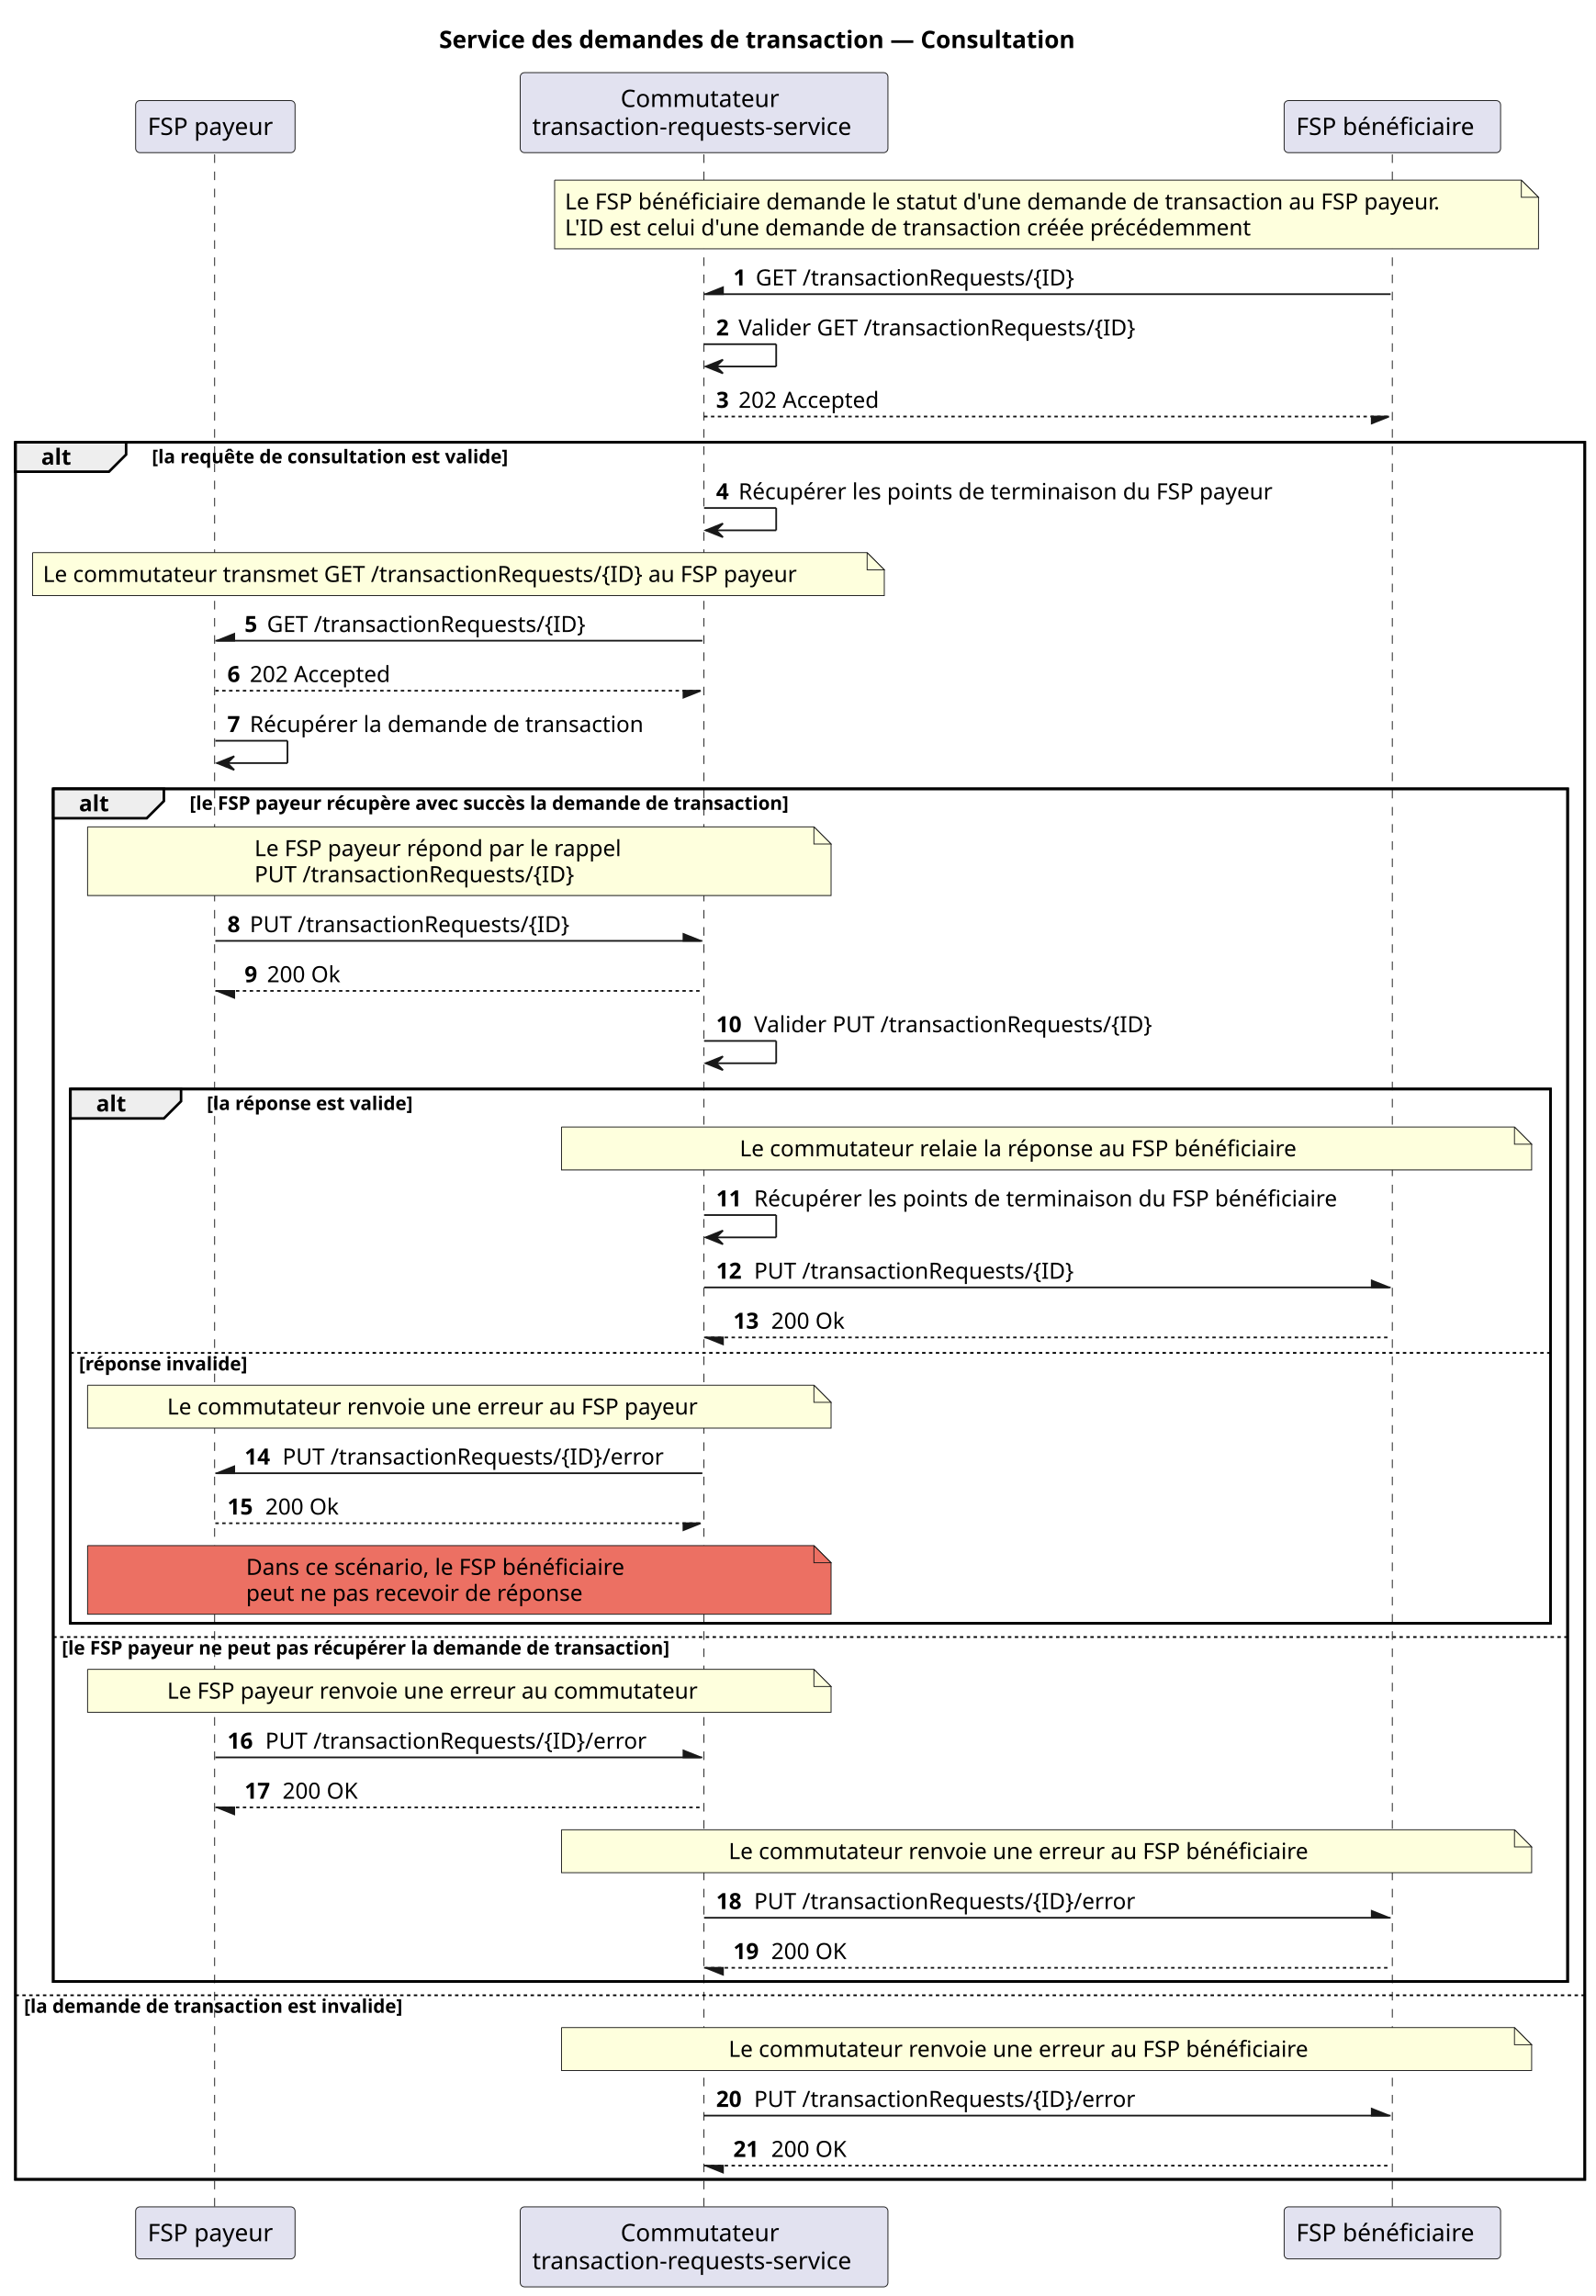
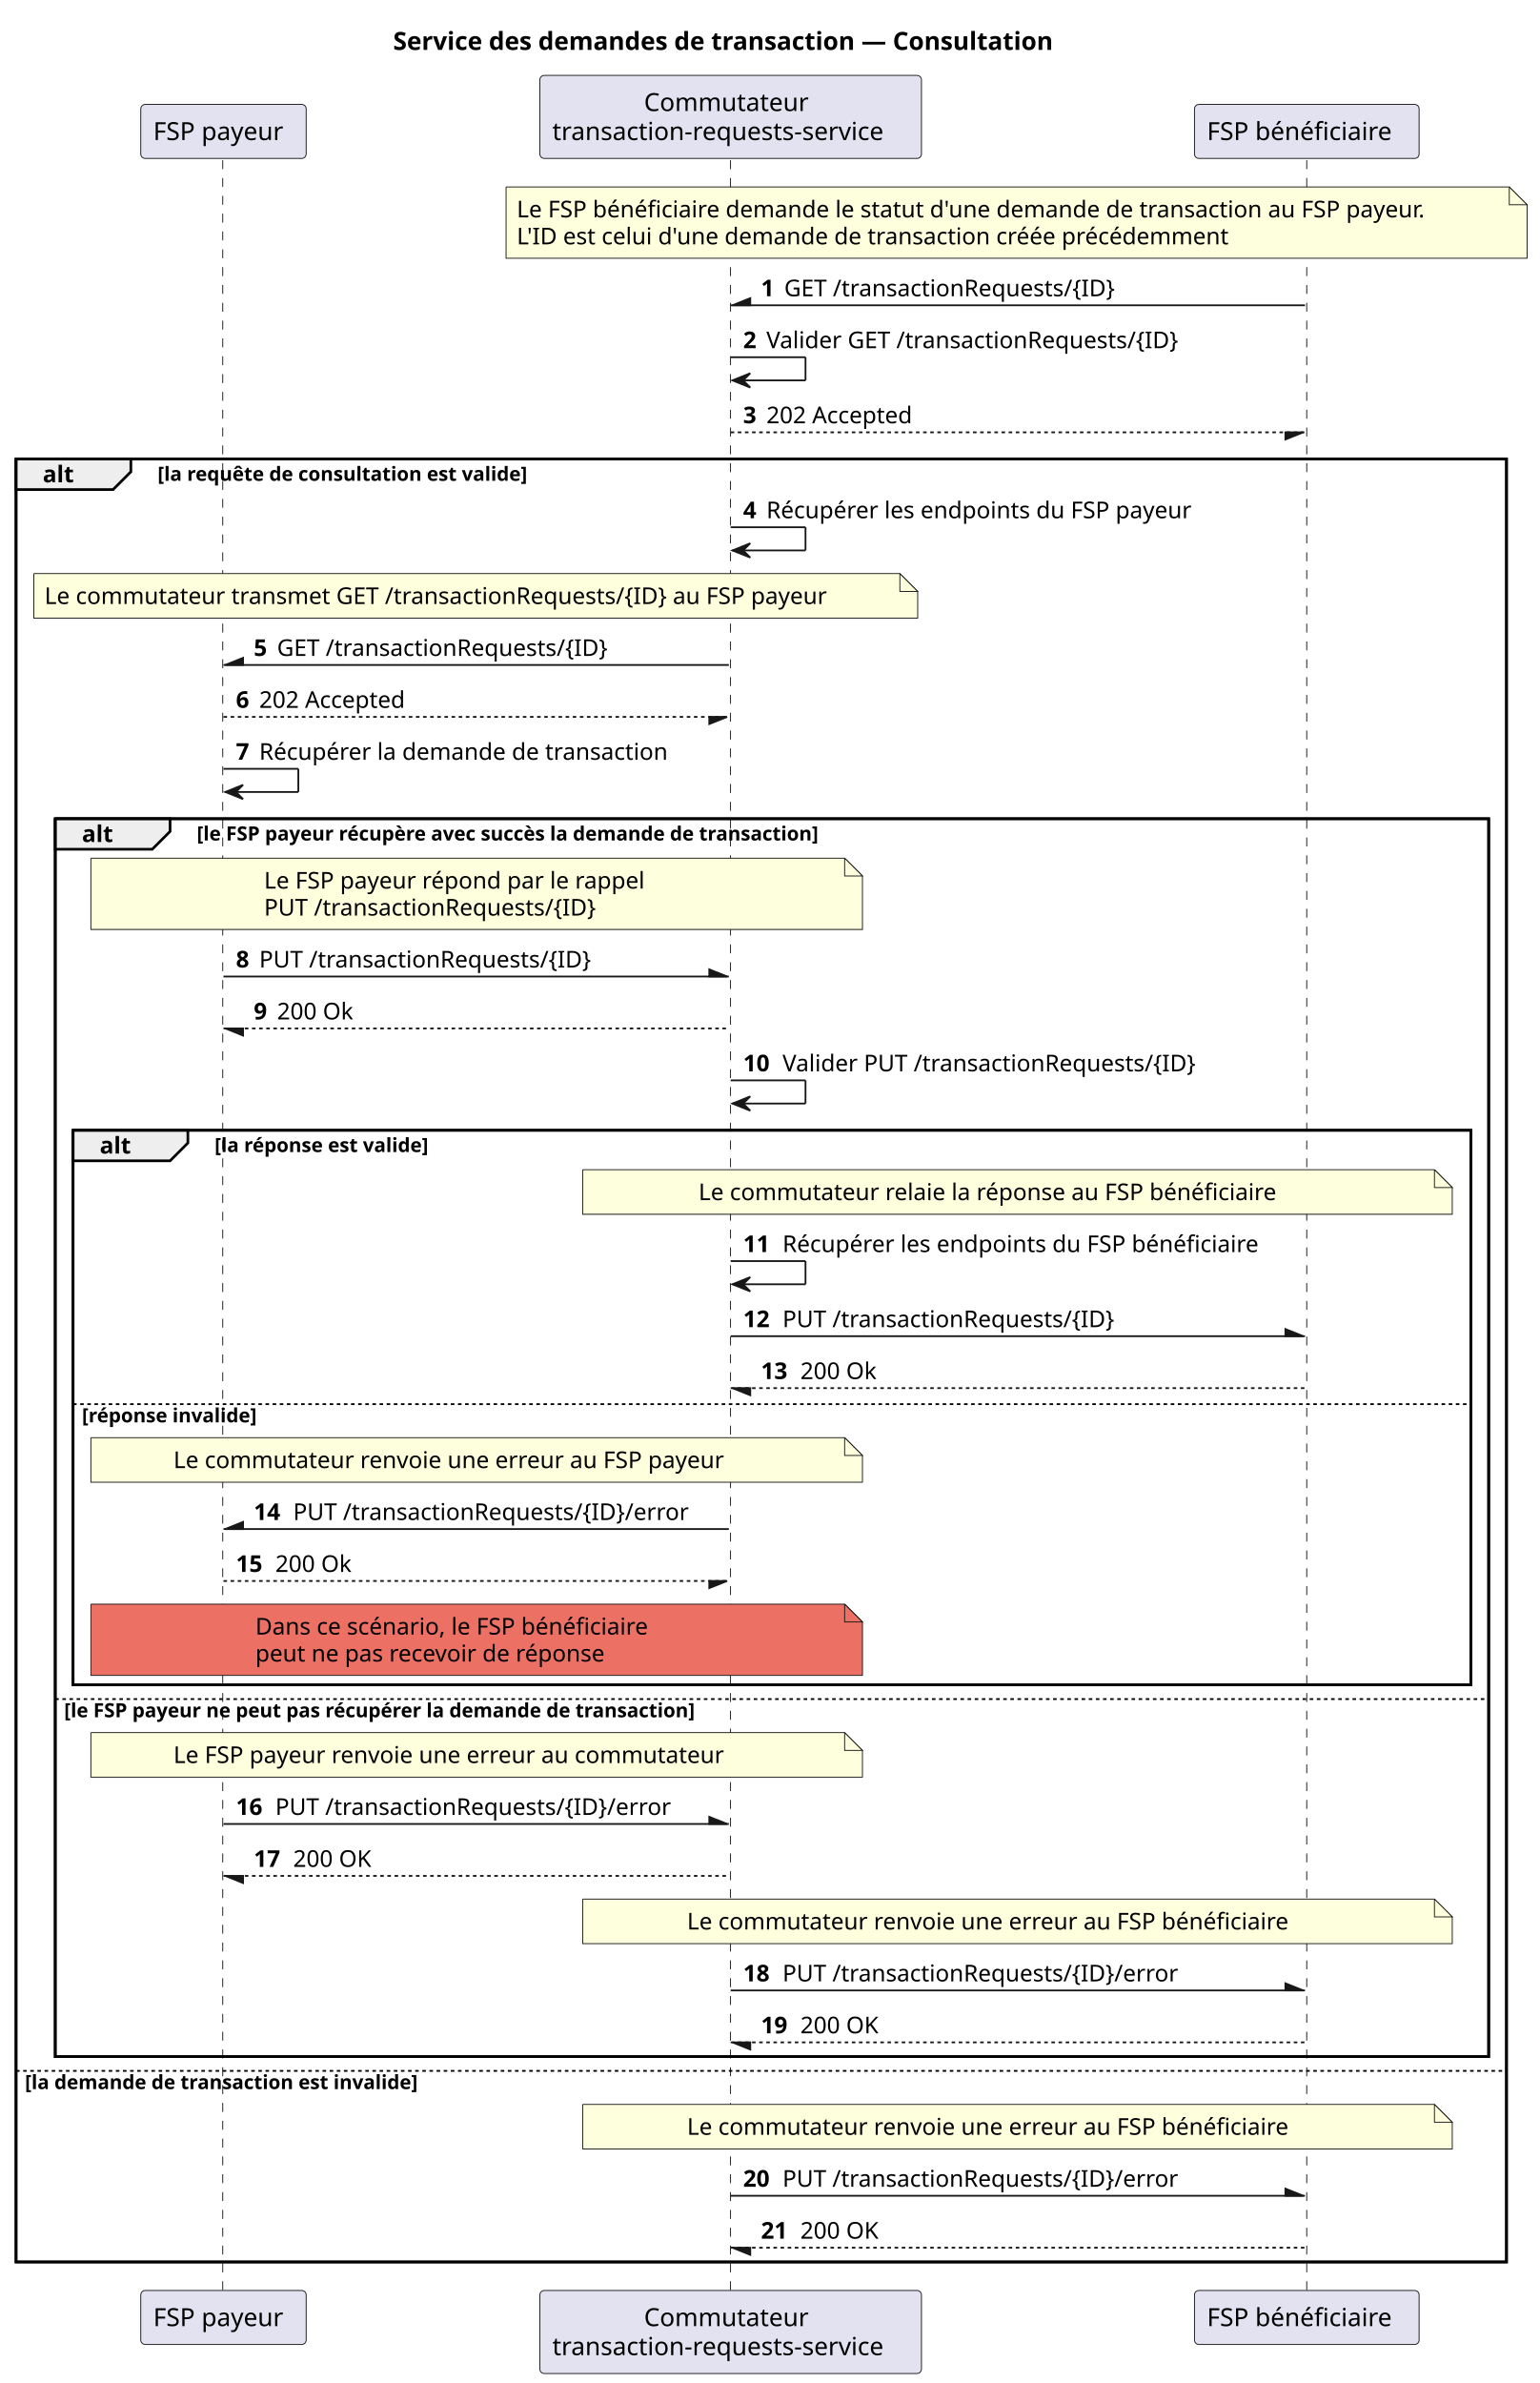
- <svg xmlns="http://www.w3.org/2000/svg" contentStyleType="text/css" height="1337px" preserveAspectRatio="none" style="width:929px;height:1337px;background:#FFFFFF;" version="1.1" viewBox="0 0 929 1337" width="929px" zoomAndPan="magnify">
+ <svg xmlns="http://www.w3.org/2000/svg" contentStyleType="text/css" height="1337px" preserveAspectRatio="none" style="width:864px;height:1337px;background:#FFFFFF;" version="1.1" viewBox="0 0 864 1337" width="864px" zoomAndPan="magnify">
  <defs />
  <g>
-     <text fill="#000000" font-family="sans-serif" font-size="14" font-weight="bold" lengthAdjust="spacing" textLength="420.519" x="255.718" y="27.995">Service des demandes de transaction — Consultation</text>
-     <rect fill="none" height="1011.531" style="stroke:#000000;stroke-width:1.5;" width="913.955" x="9" y="257.555" />
-     <rect fill="none" height="694.531" style="stroke:#000000;stroke-width:1.5;" width="881.955" x="31" y="459.352" />
-     <rect fill="none" height="311.133" style="stroke:#000000;stroke-width:1.5;" width="861.955" x="41" y="634.148" />
+     <text fill="#000000" font-family="sans-serif" font-size="14" font-weight="bold" lengthAdjust="spacing" textLength="420.519" x="220.62" y="27.995">Service des demandes de transaction — Consultation</text>
+     <rect fill="none" height="1011.531" style="stroke:#000000;stroke-width:1.5;" width="836.431" x="9" y="257.555" />
+     <rect fill="none" height="694.531" style="stroke:#000000;stroke-width:1.5;" width="804.431" x="31" y="459.352" />
+     <rect fill="none" height="311.133" style="stroke:#000000;stroke-width:1.5;" width="784.431" x="41" y="634.148" />
    <line style="stroke:#181818;stroke-width:0.5;stroke-dasharray:5.0,5.0;" x1="125" x2="125" y1="89.891" y2="1286.086" />
    <line style="stroke:#181818;stroke-width:0.5;stroke-dasharray:5.0,5.0;" x1="409.964" x2="409.964" y1="89.891" y2="1286.086" />
-     <line style="stroke:#181818;stroke-width:0.5;stroke-dasharray:5.0,5.0;" x1="810.857" x2="810.857" y1="89.891" y2="1286.086" />
+     <line style="stroke:#181818;stroke-width:0.5;stroke-dasharray:5.0,5.0;" x1="733.333" x2="733.333" y1="89.891" y2="1286.086" />
    <rect fill="#E2E2F0" height="30.297" rx="2.5" ry="2.5" style="stroke:#181818;stroke-width:0.5;" width="92.825" x="79" y="58.594" />
    <text fill="#000000" font-family="sans-serif" font-size="14" lengthAdjust="spacing" textLength="78.825" x="86" y="78.589">FSP payeur</text>
    <rect fill="#E2E2F0" height="30.297" rx="2.5" ry="2.5" style="stroke:#181818;stroke-width:0.5;" width="92.825" x="79" y="1285.086" />
    <text fill="#000000" font-family="sans-serif" font-size="14" lengthAdjust="spacing" textLength="78.825" x="86" y="1305.081">FSP payeur</text>
    <rect fill="#E2E2F0" height="46.594" rx="2.5" ry="2.5" style="stroke:#181818;stroke-width:0.5;" width="214.156" x="302.964" y="42.297" />
    <text fill="#000000" font-family="sans-serif" font-size="14" lengthAdjust="spacing" textLength="97.289" x="361.397" y="62.292">Commutateur</text>
    <text fill="#000000" font-family="sans-serif" font-size="14" lengthAdjust="spacing" textLength="200.156" x="309.964" y="78.589">transaction-requests-service</text>
    <rect fill="#E2E2F0" height="46.594" rx="2.5" ry="2.5" style="stroke:#181818;stroke-width:0.5;" width="214.156" x="302.964" y="1285.086" />
    <text fill="#000000" font-family="sans-serif" font-size="14" lengthAdjust="spacing" textLength="97.289" x="361.397" y="1305.081">Commutateur</text>
    <text fill="#000000" font-family="sans-serif" font-size="14" lengthAdjust="spacing" textLength="200.156" x="309.964" y="1321.378">transaction-requests-service</text>
-     <rect fill="#E2E2F0" height="30.297" rx="2.5" ry="2.5" style="stroke:#181818;stroke-width:0.5;" width="126.061" x="747.857" y="58.594" />
-     <text fill="#000000" font-family="sans-serif" font-size="14" lengthAdjust="spacing" textLength="112.061" x="754.857" y="78.589">FSP bénéficiaire</text>
-     <rect fill="#E2E2F0" height="30.297" rx="2.5" ry="2.5" style="stroke:#181818;stroke-width:0.5;" width="126.061" x="747.857" y="1285.086" />
-     <text fill="#000000" font-family="sans-serif" font-size="14" lengthAdjust="spacing" textLength="112.061" x="754.857" y="1305.081">FSP bénéficiaire</text>
-     <path d="M323,104.891 L323,144.891 L896,144.891 L896,114.891 L886,104.891 L323,104.891 " fill="#FEFFDD" style="stroke:#181818;stroke-width:0.5;" />
-     <path d="M886,104.891 L886,114.891 L896,114.891 L886,104.891 " fill="#FEFFDD" style="stroke:#181818;stroke-width:0.5;" />
-     <text fill="#000000" font-family="sans-serif" font-size="13" lengthAdjust="spacing" textLength="552.76" x="329" y="121.957">Le FSP bénéficiaire demande le statut d'une demande de transaction au FSP payeur.</text>
-     <text fill="#000000" font-family="sans-serif" font-size="13" lengthAdjust="spacing" textLength="431.691" x="329" y="137.09">L'ID est celui d'une demande de transaction créée précédemment</text>
+     <rect fill="#E2E2F0" height="30.297" rx="2.5" ry="2.5" style="stroke:#181818;stroke-width:0.5;" width="126.061" x="670.333" y="58.594" />
+     <text fill="#000000" font-family="sans-serif" font-size="14" lengthAdjust="spacing" textLength="112.061" x="677.333" y="78.589">FSP bénéficiaire</text>
+     <rect fill="#E2E2F0" height="30.297" rx="2.5" ry="2.5" style="stroke:#181818;stroke-width:0.5;" width="126.061" x="670.333" y="1285.086" />
+     <text fill="#000000" font-family="sans-serif" font-size="14" lengthAdjust="spacing" textLength="112.061" x="677.333" y="1305.081">FSP bénéficiaire</text>
+     <path d="M284,104.891 L284,144.891 L857,144.891 L857,114.891 L847,104.891 L284,104.891 " fill="#FEFFDD" style="stroke:#181818;stroke-width:0.5;" />
+     <path d="M847,104.891 L847,114.891 L857,114.891 L847,104.891 " fill="#FEFFDD" style="stroke:#181818;stroke-width:0.5;" />
+     <text fill="#000000" font-family="sans-serif" font-size="13" lengthAdjust="spacing" textLength="552.76" x="290" y="121.957">Le FSP bénéficiaire demande le statut d'une demande de transaction au FSP payeur.</text>
+     <text fill="#000000" font-family="sans-serif" font-size="13" lengthAdjust="spacing" textLength="431.691" x="290" y="137.09">L'ID est celui d'une demande de transaction créée précédemment</text>
    <polygon fill="#181818" points="421.042,167.289,411.042,171.289,421.042,171.289" style="stroke:#181818;stroke-width:1.0;" />
-     <line style="stroke:#181818;stroke-width:1.0;" x1="410.042" x2="809.888" y1="171.289" y2="171.289" />
+     <line style="stroke:#181818;stroke-width:1.0;" x1="410.042" x2="732.364" y1="171.289" y2="171.289" />
    <text fill="#000000" font-family="sans-serif" font-size="13" font-weight="bold" lengthAdjust="spacing" textLength="9.045" x="427.042" y="166.223">1</text>
    <text fill="#000000" font-family="sans-serif" font-size="13" lengthAdjust="spacing" textLength="203.106" x="440.087" y="166.223">GET /transactionRequests/{ID}</text>
    <line style="stroke:#181818;stroke-width:1.0;" x1="410.042" x2="452.042" y1="200.422" y2="200.422" />
    <line style="stroke:#181818;stroke-width:1.0;" x1="452.042" x2="452.042" y1="200.422" y2="213.422" />
    <line style="stroke:#181818;stroke-width:1.0;" x1="411.042" x2="452.042" y1="213.422" y2="213.422" />
    <polygon fill="#181818" points="421.042,209.422,411.042,213.422,421.042,217.422,417.042,213.422" style="stroke:#181818;stroke-width:1.0;" />
    <text fill="#000000" font-family="sans-serif" font-size="13" font-weight="bold" lengthAdjust="spacing" textLength="9.045" x="417.042" y="195.356">2</text>
    <text fill="#000000" font-family="sans-serif" font-size="13" lengthAdjust="spacing" textLength="252.916" x="430.087" y="195.356">Valider GET /transactionRequests/{ID}</text>
-     <polygon fill="#181818" points="798.888,242.555,808.888,242.555,798.888,246.555" style="stroke:#181818;stroke-width:1.0;" />
-     <line style="stroke:#181818;stroke-width:1.0;stroke-dasharray:2.0,2.0;" x1="410.042" x2="809.888" y1="242.555" y2="242.555" />
+     <polygon fill="#181818" points="721.364,242.555,731.364,242.555,721.364,246.555" style="stroke:#181818;stroke-width:1.0;" />
+     <line style="stroke:#181818;stroke-width:1.0;stroke-dasharray:2.0,2.0;" x1="410.042" x2="732.364" y1="242.555" y2="242.555" />
    <text fill="#000000" font-family="sans-serif" font-size="13" font-weight="bold" lengthAdjust="spacing" textLength="9.045" x="417.042" y="237.489">3</text>
    <text fill="#000000" font-family="sans-serif" font-size="13" lengthAdjust="spacing" textLength="89.731" x="430.087" y="237.489">202 Accepted</text>
    <path d="M9,257.555 L73.443,257.555 L73.443,264.688 L63.443,274.688 L9,274.688 L9,257.555 " fill="#EEEEEE" style="stroke:#000000;stroke-width:1.5;" />
-     <rect fill="none" height="1011.531" style="stroke:#000000;stroke-width:1.5;" width="913.955" x="9" y="257.555" />
+     <rect fill="none" height="1011.531" style="stroke:#000000;stroke-width:1.5;" width="836.431" x="9" y="257.555" />
    <text fill="#000000" font-family="sans-serif" font-size="13" font-weight="bold" lengthAdjust="spacing" textLength="19.443" x="24" y="270.622">alt</text>
    <text fill="#000000" font-family="sans-serif" font-size="11" font-weight="bold" lengthAdjust="spacing" textLength="238.391" x="88.443" y="269.765">[la requête de consultation est valide]</text>
    <line style="stroke:#181818;stroke-width:1.0;" x1="410.042" x2="452.042" y1="295.82" y2="295.82" />
    <line style="stroke:#181818;stroke-width:1.0;" x1="452.042" x2="452.042" y1="295.82" y2="308.82" />
    <line style="stroke:#181818;stroke-width:1.0;" x1="411.042" x2="452.042" y1="308.82" y2="308.82" />
    <polygon fill="#181818" points="421.042,304.82,411.042,308.82,421.042,312.82,417.042,308.82" style="stroke:#181818;stroke-width:1.0;" />
    <text fill="#000000" font-family="sans-serif" font-size="13" font-weight="bold" lengthAdjust="spacing" textLength="9.045" x="417.042" y="290.754">4</text>
-     <text fill="#000000" font-family="sans-serif" font-size="13" lengthAdjust="spacing" textLength="333.893" x="430.087" y="290.754">Récupérer les points de terminaison du FSP payeur</text>
+     <text fill="#000000" font-family="sans-serif" font-size="13" lengthAdjust="spacing" textLength="256.369" x="430.087" y="290.754">Récupérer les endpoints du FSP payeur</text>
    <path d="M19,321.82 L19,346.82 L515,346.82 L515,331.82 L505,321.82 L19,321.82 " fill="#FEFFDD" style="stroke:#181818;stroke-width:0.5;" />
    <path d="M505,321.82 L505,331.82 L515,331.82 L505,321.82 " fill="#FEFFDD" style="stroke:#181818;stroke-width:0.5;" />
    <text fill="#000000" font-family="sans-serif" font-size="13" lengthAdjust="spacing" textLength="475.998" x="25" y="338.887">Le commutateur transmet GET /transactionRequests/{ID} au FSP payeur</text>
    <polygon fill="#181818" points="136.413,369.086,126.413,373.086,136.413,373.086" style="stroke:#181818;stroke-width:1.0;" />
    <line style="stroke:#181818;stroke-width:1.0;" x1="125.413" x2="409.042" y1="373.086" y2="373.086" />
    <text fill="#000000" font-family="sans-serif" font-size="13" font-weight="bold" lengthAdjust="spacing" textLength="9.045" x="142.413" y="368.02">5</text>
    <text fill="#000000" font-family="sans-serif" font-size="13" lengthAdjust="spacing" textLength="203.106" x="155.458" y="368.02">GET /transactionRequests/{ID}</text>
    <polygon fill="#181818" points="398.042,402.219,408.042,402.219,398.042,406.219" style="stroke:#181818;stroke-width:1.0;" />
    <line style="stroke:#181818;stroke-width:1.0;stroke-dasharray:2.0,2.0;" x1="125.413" x2="409.042" y1="402.219" y2="402.219" />
    <text fill="#000000" font-family="sans-serif" font-size="13" font-weight="bold" lengthAdjust="spacing" textLength="9.045" x="132.413" y="397.153">6</text>
    <text fill="#000000" font-family="sans-serif" font-size="13" lengthAdjust="spacing" textLength="89.731" x="145.458" y="397.153">202 Accepted</text>
    <line style="stroke:#181818;stroke-width:1.0;" x1="125.413" x2="167.413" y1="431.352" y2="431.352" />
    <line style="stroke:#181818;stroke-width:1.0;" x1="167.413" x2="167.413" y1="431.352" y2="444.352" />
    <line style="stroke:#181818;stroke-width:1.0;" x1="126.413" x2="167.413" y1="444.352" y2="444.352" />
    <polygon fill="#181818" points="136.413,440.352,126.413,444.352,136.413,448.352,132.413,444.352" style="stroke:#181818;stroke-width:1.0;" />
    <text fill="#000000" font-family="sans-serif" font-size="13" font-weight="bold" lengthAdjust="spacing" textLength="9.045" x="132.413" y="426.286">7</text>
    <text fill="#000000" font-family="sans-serif" font-size="13" lengthAdjust="spacing" textLength="246.518" x="145.458" y="426.286">Récupérer la demande de transaction</text>
    <path d="M31,459.352 L95.443,459.352 L95.443,466.484 L85.443,476.484 L31,476.484 L31,459.352 " fill="#EEEEEE" style="stroke:#000000;stroke-width:1.5;" />
-     <rect fill="none" height="694.531" style="stroke:#000000;stroke-width:1.5;" width="881.955" x="31" y="459.352" />
+     <rect fill="none" height="694.531" style="stroke:#000000;stroke-width:1.5;" width="804.431" x="31" y="459.352" />
    <text fill="#000000" font-family="sans-serif" font-size="13" font-weight="bold" lengthAdjust="spacing" textLength="19.443" x="46" y="472.418">alt</text>
    <text fill="#000000" font-family="sans-serif" font-size="11" font-weight="bold" lengthAdjust="spacing" textLength="402.649" x="110.443" y="471.562">[le FSP payeur récupère avec succès la demande de transaction]</text>
    <path d="M51,481.484 L51,521.484 L484,521.484 L484,491.484 L474,481.484 L51,481.484 " fill="#FEFFDD" style="stroke:#181818;stroke-width:0.5;" />
    <path d="M474,481.484 L474,491.484 L484,491.484 L474,481.484 " fill="#FEFFDD" style="stroke:#181818;stroke-width:0.5;" />
    <text fill="#000000" font-family="sans-serif" font-size="13" lengthAdjust="spacing" textLength="229.734" x="148.193" y="498.551">Le FSP payeur répond par le rappel</text>
    <text fill="#000000" font-family="sans-serif" font-size="13" lengthAdjust="spacing" textLength="202.173" x="148.193" y="513.684">PUT /transactionRequests/{ID}</text>
    <polygon fill="#181818" points="398.042,543.883,408.042,547.883,398.042,547.883" style="stroke:#181818;stroke-width:1.0;" />
    <line style="stroke:#181818;stroke-width:1.0;" x1="125.413" x2="409.042" y1="547.883" y2="547.883" />
    <text fill="#000000" font-family="sans-serif" font-size="13" font-weight="bold" lengthAdjust="spacing" textLength="9.045" x="132.413" y="542.817">8</text>
    <text fill="#000000" font-family="sans-serif" font-size="13" lengthAdjust="spacing" textLength="202.173" x="145.458" y="542.817">PUT /transactionRequests/{ID}</text>
    <polygon fill="#181818" points="136.413,577.016,126.413,577.016,136.413,581.016" style="stroke:#181818;stroke-width:1.0;" />
    <line style="stroke:#181818;stroke-width:1.0;stroke-dasharray:2.0,2.0;" x1="125.413" x2="409.042" y1="577.016" y2="577.016" />
    <text fill="#000000" font-family="sans-serif" font-size="13" font-weight="bold" lengthAdjust="spacing" textLength="9.045" x="142.413" y="571.95">9</text>
    <text fill="#000000" font-family="sans-serif" font-size="13" lengthAdjust="spacing" textLength="46.706" x="155.458" y="571.95">200 Ok</text>
    <line style="stroke:#181818;stroke-width:1.0;" x1="410.042" x2="452.042" y1="606.148" y2="606.148" />
    <line style="stroke:#181818;stroke-width:1.0;" x1="452.042" x2="452.042" y1="606.148" y2="619.148" />
    <line style="stroke:#181818;stroke-width:1.0;" x1="411.042" x2="452.042" y1="619.148" y2="619.148" />
    <polygon fill="#181818" points="421.042,615.148,411.042,619.148,421.042,623.148,417.042,619.148" style="stroke:#181818;stroke-width:1.0;" />
    <text fill="#000000" font-family="sans-serif" font-size="13" font-weight="bold" lengthAdjust="spacing" textLength="18.091" x="417.042" y="601.082">10</text>
    <text fill="#000000" font-family="sans-serif" font-size="13" lengthAdjust="spacing" textLength="251.983" x="439.133" y="601.082">Valider PUT /transactionRequests/{ID}</text>
    <path d="M41,634.148 L105.443,634.148 L105.443,641.281 L95.443,651.281 L41,651.281 L41,634.148 " fill="#EEEEEE" style="stroke:#000000;stroke-width:1.5;" />
-     <rect fill="none" height="311.133" style="stroke:#000000;stroke-width:1.5;" width="861.955" x="41" y="634.148" />
+     <rect fill="none" height="311.133" style="stroke:#000000;stroke-width:1.5;" width="784.431" x="41" y="634.148" />
    <text fill="#000000" font-family="sans-serif" font-size="13" font-weight="bold" lengthAdjust="spacing" textLength="19.443" x="56" y="647.215">alt</text>
    <text fill="#000000" font-family="sans-serif" font-size="11" font-weight="bold" lengthAdjust="spacing" textLength="139.627" x="120.443" y="646.359">[la réponse est valide]</text>
-     <path d="M327,656.281 L327,681.281 L892,681.281 L892,666.281 L882,656.281 L327,656.281 " fill="#FEFFDD" style="stroke:#181818;stroke-width:0.5;" />
-     <path d="M882,656.281 L882,666.281 L892,666.281 L882,656.281 " fill="#FEFFDD" style="stroke:#181818;stroke-width:0.5;" />
-     <text fill="#000000" font-family="sans-serif" font-size="13" lengthAdjust="spacing" textLength="349.375" x="430.79" y="673.348">Le commutateur relaie la réponse au FSP bénéficiaire</text>
+     <path d="M327,656.281 L327,681.281 L815,681.281 L815,666.281 L805,656.281 L327,656.281 " fill="#FEFFDD" style="stroke:#181818;stroke-width:0.5;" />
+     <path d="M805,656.281 L805,666.281 L815,666.281 L805,656.281 " fill="#FEFFDD" style="stroke:#181818;stroke-width:0.5;" />
+     <text fill="#000000" font-family="sans-serif" font-size="13" lengthAdjust="spacing" textLength="349.375" x="392.028" y="673.348">Le commutateur relaie la réponse au FSP bénéficiaire</text>
    <line style="stroke:#181818;stroke-width:1.0;" x1="410.042" x2="452.042" y1="707.547" y2="707.547" />
    <line style="stroke:#181818;stroke-width:1.0;" x1="452.042" x2="452.042" y1="707.547" y2="720.547" />
    <line style="stroke:#181818;stroke-width:1.0;" x1="411.042" x2="452.042" y1="720.547" y2="720.547" />
    <polygon fill="#181818" points="421.042,716.547,411.042,720.547,421.042,724.547,417.042,720.547" style="stroke:#181818;stroke-width:1.0;" />
    <text fill="#000000" font-family="sans-serif" font-size="13" font-weight="bold" lengthAdjust="spacing" textLength="18.091" x="417.042" y="702.481">11</text>
-     <text fill="#000000" font-family="sans-serif" font-size="13" lengthAdjust="spacing" textLength="364.755" x="439.133" y="702.481">Récupérer les points de terminaison du FSP bénéficiaire</text>
-     <polygon fill="#181818" points="798.888,745.68,808.888,749.68,798.888,749.68" style="stroke:#181818;stroke-width:1.0;" />
-     <line style="stroke:#181818;stroke-width:1.0;" x1="410.042" x2="809.888" y1="749.68" y2="749.68" />
+     <text fill="#000000" font-family="sans-serif" font-size="13" lengthAdjust="spacing" textLength="287.231" x="439.133" y="702.481">Récupérer les endpoints du FSP bénéficiaire</text>
+     <polygon fill="#181818" points="721.364,745.68,731.364,749.68,721.364,749.68" style="stroke:#181818;stroke-width:1.0;" />
+     <line style="stroke:#181818;stroke-width:1.0;" x1="410.042" x2="732.364" y1="749.68" y2="749.68" />
    <text fill="#000000" font-family="sans-serif" font-size="13" font-weight="bold" lengthAdjust="spacing" textLength="18.091" x="417.042" y="744.614">12</text>
    <text fill="#000000" font-family="sans-serif" font-size="13" lengthAdjust="spacing" textLength="202.173" x="439.133" y="744.614">PUT /transactionRequests/{ID}</text>
    <polygon fill="#181818" points="421.042,778.812,411.042,778.812,421.042,782.812" style="stroke:#181818;stroke-width:1.0;" />
-     <line style="stroke:#181818;stroke-width:1.0;stroke-dasharray:2.0,2.0;" x1="410.042" x2="809.888" y1="778.812" y2="778.812" />
+     <line style="stroke:#181818;stroke-width:1.0;stroke-dasharray:2.0,2.0;" x1="410.042" x2="732.364" y1="778.812" y2="778.812" />
    <text fill="#000000" font-family="sans-serif" font-size="13" font-weight="bold" lengthAdjust="spacing" textLength="18.091" x="427.042" y="773.747">13</text>
    <text fill="#000000" font-family="sans-serif" font-size="13" lengthAdjust="spacing" textLength="46.706" x="449.133" y="773.747">200 Ok</text>
-     <line style="stroke:#000000;stroke-width:1.0;stroke-dasharray:2.0,2.0;" x1="41" x2="902.955" y1="787.812" y2="787.812" />
+     <line style="stroke:#000000;stroke-width:1.0;stroke-dasharray:2.0,2.0;" x1="41" x2="825.431" y1="787.812" y2="787.812" />
    <text fill="#000000" font-family="sans-serif" font-size="11" font-weight="bold" lengthAdjust="spacing" textLength="113.11" x="46" y="798.023">[réponse invalide]</text>
    <path d="M51,806.617 L51,831.617 L484,831.617 L484,816.617 L474,806.617 L51,806.617 " fill="#FEFFDD" style="stroke:#181818;stroke-width:0.5;" />
    <path d="M474,806.617 L474,816.617 L484,816.617 L474,806.617 " fill="#FEFFDD" style="stroke:#181818;stroke-width:0.5;" />
    <text fill="#000000" font-family="sans-serif" font-size="13" lengthAdjust="spacing" textLength="331.43" x="97.345" y="823.684">Le commutateur renvoie une erreur au FSP payeur</text>
    <polygon fill="#181818" points="136.413,853.883,126.413,857.883,136.413,857.883" style="stroke:#181818;stroke-width:1.0;" />
    <line style="stroke:#181818;stroke-width:1.0;" x1="125.413" x2="409.042" y1="857.883" y2="857.883" />
    <text fill="#000000" font-family="sans-serif" font-size="13" font-weight="bold" lengthAdjust="spacing" textLength="18.091" x="142.413" y="852.817">14</text>
    <text fill="#000000" font-family="sans-serif" font-size="13" lengthAdjust="spacing" textLength="238.539" x="164.503" y="852.817">PUT /transactionRequests/{ID}/error</text>
    <polygon fill="#181818" points="398.042,887.016,408.042,887.016,398.042,891.016" style="stroke:#181818;stroke-width:1.0;" />
    <line style="stroke:#181818;stroke-width:1.0;stroke-dasharray:2.0,2.0;" x1="125.413" x2="409.042" y1="887.016" y2="887.016" />
    <text fill="#000000" font-family="sans-serif" font-size="13" font-weight="bold" lengthAdjust="spacing" textLength="18.091" x="132.413" y="881.95">15</text>
    <text fill="#000000" font-family="sans-serif" font-size="13" lengthAdjust="spacing" textLength="46.706" x="154.503" y="881.95">200 Ok</text>
    <path d="M51,900.016 L51,940.016 L484,940.016 L484,910.016 L474,900.016 L51,900.016 " fill="#EC7063" style="stroke:#181818;stroke-width:0.5;" />
    <path d="M474,900.016 L474,910.016 L484,910.016 L474,900.016 " fill="#EC7063" style="stroke:#181818;stroke-width:0.5;" />
    <text fill="#000000" font-family="sans-serif" font-size="13" lengthAdjust="spacing" textLength="239.497" x="143.311" y="917.082">Dans ce scénario, le FSP bénéficiaire</text>
    <text fill="#000000" font-family="sans-serif" font-size="13" lengthAdjust="spacing" textLength="211.377" x="143.311" y="932.215">peut ne pas recevoir de réponse</text>
-     <line style="stroke:#000000;stroke-width:1.0;stroke-dasharray:2.0,2.0;" x1="31" x2="912.955" y1="953.281" y2="953.281" />
+     <line style="stroke:#000000;stroke-width:1.0;stroke-dasharray:2.0,2.0;" x1="31" x2="835.431" y1="953.281" y2="953.281" />
    <text fill="#000000" font-family="sans-serif" font-size="11" font-weight="bold" lengthAdjust="spacing" textLength="407.462" x="36" y="963.492">[le FSP payeur ne peut pas récupérer la demande de transaction]</text>
    <path d="M51,972.086 L51,997.086 L484,997.086 L484,982.086 L474,972.086 L51,972.086 " fill="#FEFFDD" style="stroke:#181818;stroke-width:0.5;" />
    <path d="M474,972.086 L474,982.086 L484,982.086 L474,972.086 " fill="#FEFFDD" style="stroke:#181818;stroke-width:0.5;" />
    <text fill="#000000" font-family="sans-serif" font-size="13" lengthAdjust="spacing" textLength="331.43" x="97.345" y="989.153">Le FSP payeur renvoie une erreur au commutateur</text>
    <polygon fill="#181818" points="398.042,1019.352,408.042,1023.352,398.042,1023.352" style="stroke:#181818;stroke-width:1.0;" />
    <line style="stroke:#181818;stroke-width:1.0;" x1="125.413" x2="409.042" y1="1023.352" y2="1023.352" />
    <text fill="#000000" font-family="sans-serif" font-size="13" font-weight="bold" lengthAdjust="spacing" textLength="18.091" x="132.413" y="1018.286">16</text>
    <text fill="#000000" font-family="sans-serif" font-size="13" lengthAdjust="spacing" textLength="238.539" x="154.503" y="1018.286">PUT /transactionRequests/{ID}/error</text>
    <polygon fill="#181818" points="136.413,1052.484,126.413,1052.484,136.413,1056.484" style="stroke:#181818;stroke-width:1.0;" />
    <line style="stroke:#181818;stroke-width:1.0;stroke-dasharray:2.0,2.0;" x1="125.413" x2="409.042" y1="1052.484" y2="1052.484" />
    <text fill="#000000" font-family="sans-serif" font-size="13" font-weight="bold" lengthAdjust="spacing" textLength="18.091" x="142.413" y="1047.418">17</text>
    <text fill="#000000" font-family="sans-serif" font-size="13" lengthAdjust="spacing" textLength="47.703" x="164.503" y="1047.418">200 OK</text>
-     <path d="M327,1065.484 L327,1090.484 L892,1090.484 L892,1075.484 L882,1065.484 L327,1065.484 " fill="#FEFFDD" style="stroke:#181818;stroke-width:0.5;" />
-     <path d="M882,1065.484 L882,1075.484 L892,1075.484 L882,1065.484 " fill="#FEFFDD" style="stroke:#181818;stroke-width:0.5;" />
-     <text fill="#000000" font-family="sans-serif" font-size="13" lengthAdjust="spacing" textLength="362.293" x="424.331" y="1082.551">Le commutateur renvoie une erreur au FSP bénéficiaire</text>
-     <polygon fill="#181818" points="798.888,1112.75,808.888,1116.75,798.888,1116.75" style="stroke:#181818;stroke-width:1.0;" />
-     <line style="stroke:#181818;stroke-width:1.0;" x1="410.042" x2="809.888" y1="1116.75" y2="1116.75" />
+     <path d="M327,1065.484 L327,1090.484 L815,1090.484 L815,1075.484 L805,1065.484 L327,1065.484 " fill="#FEFFDD" style="stroke:#181818;stroke-width:0.5;" />
+     <path d="M805,1065.484 L805,1075.484 L815,1075.484 L805,1065.484 " fill="#FEFFDD" style="stroke:#181818;stroke-width:0.5;" />
+     <text fill="#000000" font-family="sans-serif" font-size="13" lengthAdjust="spacing" textLength="362.293" x="385.569" y="1082.551">Le commutateur renvoie une erreur au FSP bénéficiaire</text>
+     <polygon fill="#181818" points="721.364,1112.75,731.364,1116.75,721.364,1116.75" style="stroke:#181818;stroke-width:1.0;" />
+     <line style="stroke:#181818;stroke-width:1.0;" x1="410.042" x2="732.364" y1="1116.75" y2="1116.75" />
    <text fill="#000000" font-family="sans-serif" font-size="13" font-weight="bold" lengthAdjust="spacing" textLength="18.091" x="417.042" y="1111.684">18</text>
    <text fill="#000000" font-family="sans-serif" font-size="13" lengthAdjust="spacing" textLength="238.539" x="439.133" y="1111.684">PUT /transactionRequests/{ID}/error</text>
    <polygon fill="#181818" points="421.042,1145.883,411.042,1145.883,421.042,1149.883" style="stroke:#181818;stroke-width:1.0;" />
-     <line style="stroke:#181818;stroke-width:1.0;stroke-dasharray:2.0,2.0;" x1="410.042" x2="809.888" y1="1145.883" y2="1145.883" />
+     <line style="stroke:#181818;stroke-width:1.0;stroke-dasharray:2.0,2.0;" x1="410.042" x2="732.364" y1="1145.883" y2="1145.883" />
    <text fill="#000000" font-family="sans-serif" font-size="13" font-weight="bold" lengthAdjust="spacing" textLength="18.091" x="427.042" y="1140.817">19</text>
    <text fill="#000000" font-family="sans-serif" font-size="13" lengthAdjust="spacing" textLength="47.703" x="449.133" y="1140.817">200 OK</text>
-     <line style="stroke:#000000;stroke-width:1.0;stroke-dasharray:2.0,2.0;" x1="9" x2="922.955" y1="1161.883" y2="1161.883" />
+     <line style="stroke:#000000;stroke-width:1.0;stroke-dasharray:2.0,2.0;" x1="9" x2="845.431" y1="1161.883" y2="1161.883" />
    <text fill="#000000" font-family="sans-serif" font-size="11" font-weight="bold" lengthAdjust="spacing" textLength="252.296" x="14" y="1172.093">[la demande de transaction est invalide]</text>
-     <path d="M327,1180.688 L327,1205.688 L892,1205.688 L892,1190.688 L882,1180.688 L327,1180.688 " fill="#FEFFDD" style="stroke:#181818;stroke-width:0.5;" />
-     <path d="M882,1180.688 L882,1190.688 L892,1190.688 L882,1180.688 " fill="#FEFFDD" style="stroke:#181818;stroke-width:0.5;" />
-     <text fill="#000000" font-family="sans-serif" font-size="13" lengthAdjust="spacing" textLength="362.293" x="424.331" y="1197.754">Le commutateur renvoie une erreur au FSP bénéficiaire</text>
-     <polygon fill="#181818" points="798.888,1227.953,808.888,1231.953,798.888,1231.953" style="stroke:#181818;stroke-width:1.0;" />
-     <line style="stroke:#181818;stroke-width:1.0;" x1="410.042" x2="809.888" y1="1231.953" y2="1231.953" />
+     <path d="M327,1180.688 L327,1205.688 L815,1205.688 L815,1190.688 L805,1180.688 L327,1180.688 " fill="#FEFFDD" style="stroke:#181818;stroke-width:0.5;" />
+     <path d="M805,1180.688 L805,1190.688 L815,1190.688 L805,1180.688 " fill="#FEFFDD" style="stroke:#181818;stroke-width:0.5;" />
+     <text fill="#000000" font-family="sans-serif" font-size="13" lengthAdjust="spacing" textLength="362.293" x="385.569" y="1197.754">Le commutateur renvoie une erreur au FSP bénéficiaire</text>
+     <polygon fill="#181818" points="721.364,1227.953,731.364,1231.953,721.364,1231.953" style="stroke:#181818;stroke-width:1.0;" />
+     <line style="stroke:#181818;stroke-width:1.0;" x1="410.042" x2="732.364" y1="1231.953" y2="1231.953" />
    <text fill="#000000" font-family="sans-serif" font-size="13" font-weight="bold" lengthAdjust="spacing" textLength="18.091" x="417.042" y="1226.887">20</text>
    <text fill="#000000" font-family="sans-serif" font-size="13" lengthAdjust="spacing" textLength="238.539" x="439.133" y="1226.887">PUT /transactionRequests/{ID}/error</text>
    <polygon fill="#181818" points="421.042,1261.086,411.042,1261.086,421.042,1265.086" style="stroke:#181818;stroke-width:1.0;" />
-     <line style="stroke:#181818;stroke-width:1.0;stroke-dasharray:2.0,2.0;" x1="410.042" x2="809.888" y1="1261.086" y2="1261.086" />
+     <line style="stroke:#181818;stroke-width:1.0;stroke-dasharray:2.0,2.0;" x1="410.042" x2="732.364" y1="1261.086" y2="1261.086" />
    <text fill="#000000" font-family="sans-serif" font-size="13" font-weight="bold" lengthAdjust="spacing" textLength="18.091" x="427.042" y="1256.02">21</text>
    <text fill="#000000" font-family="sans-serif" font-size="13" lengthAdjust="spacing" textLength="47.703" x="449.133" y="1256.02">200 OK</text>
  </g>
</svg>
